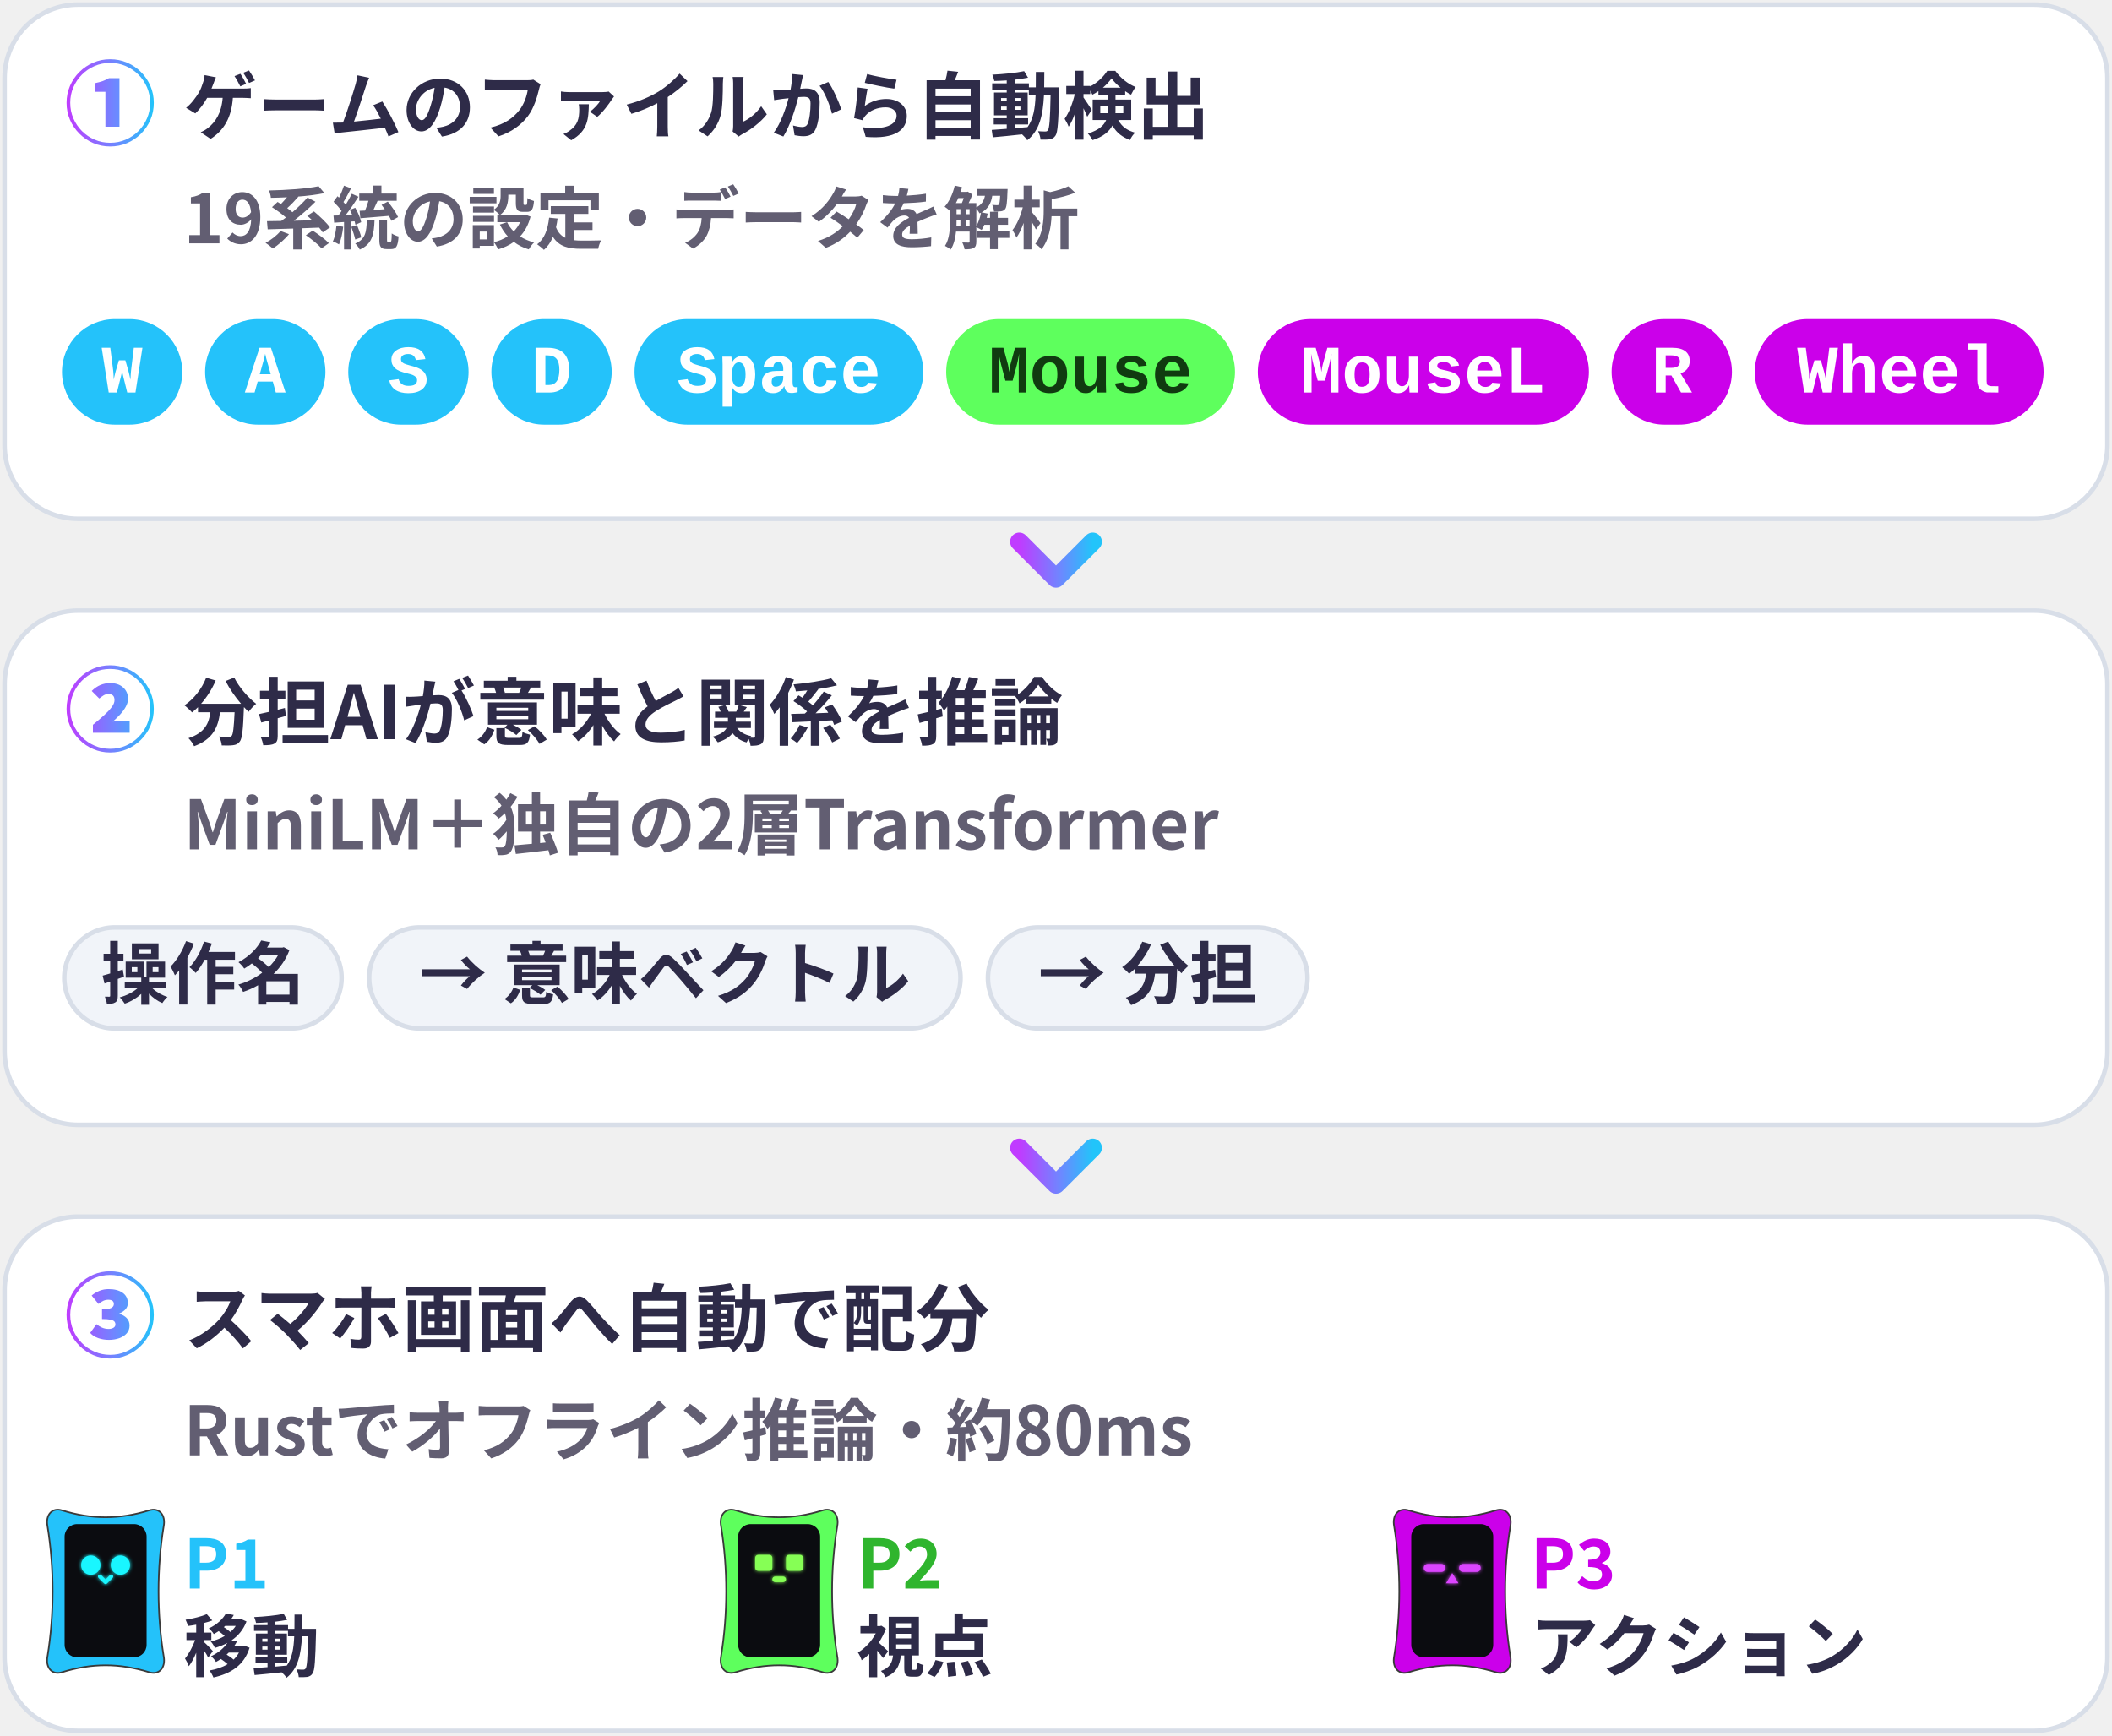
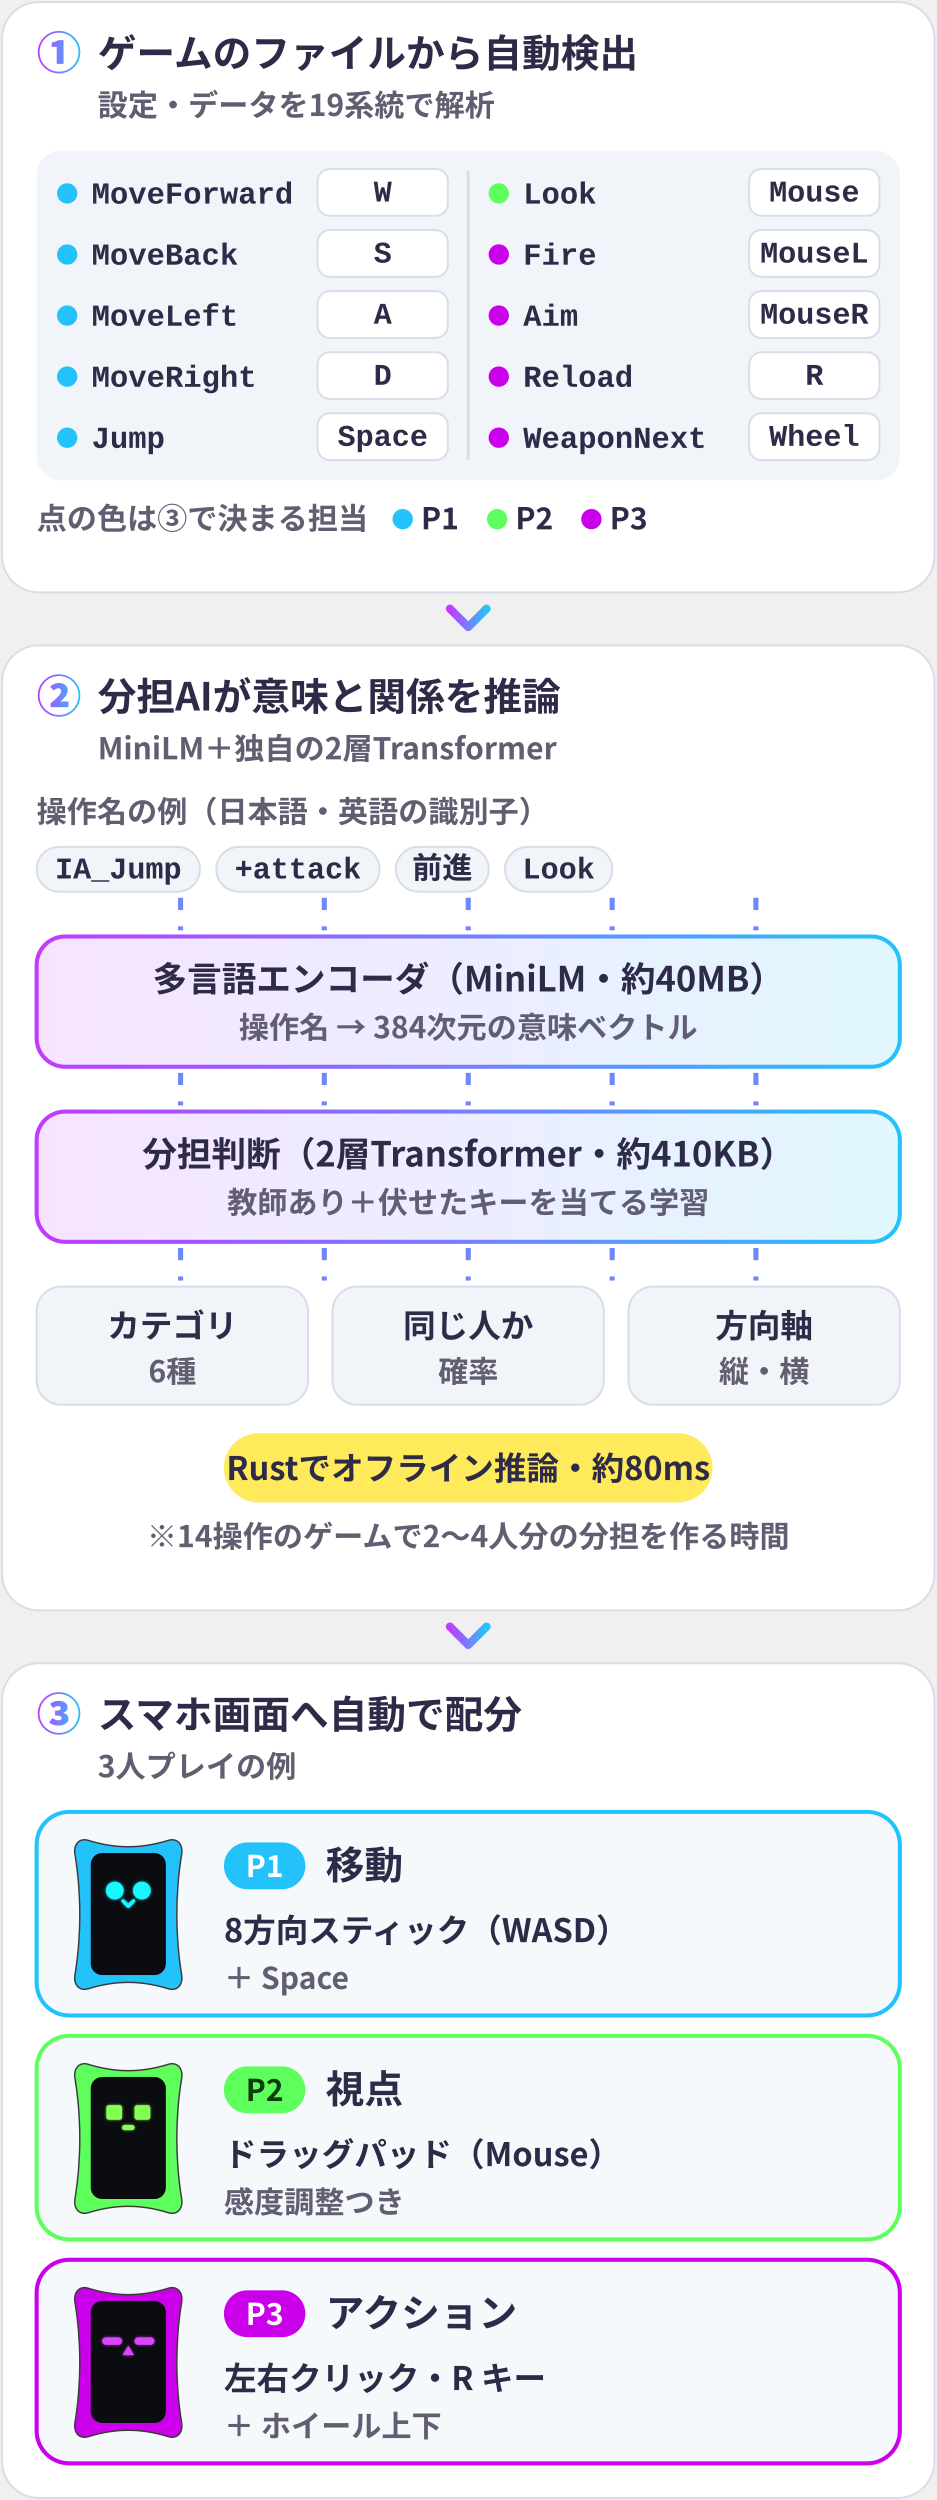
- <svg xmlns="http://www.w3.org/2000/svg" viewBox="0 0 460 378" width="460" height="378" role="img">
+ <svg xmlns="http://www.w3.org/2000/svg" viewBox="0 0 460 1228" width="460" height="1228" role="img">
  <defs>
    <filter id="glow" x="-30%" y="-30%" width="160%" height="160%">
      <feGaussianBlur stdDeviation="1.6" />
    </filter>
    <linearGradient id="brand" x1="0" y1="0" x2="1" y2="0">
      <stop offset="0" stop-color="#C03BFF" />
      <stop offset=".55" stop-color="#6F86FF" />
      <stop offset="1" stop-color="#22C4FA" />
    </linearGradient>
    <linearGradient id="bg" x1="0" y1="0" x2="1" y2="1">
      <stop offset="0" stop-color="#E8FAFF" />
      <stop offset="1" stop-color="#FFF5DC" />
    </linearGradient>
    <style>
.jp{font-family:'Hiragino Sans','Hiragino Kaku Gothic ProN','Yu Gothic UI','Yu Gothic','Meiryo','Noto Sans JP','Noto Sans CJK JP',sans-serif}
.disp{font-family:Impact,Haettenschweiler,'Anton','Arial Narrow Bold','Arial Black',sans-serif}
.gh{font-family:-apple-system,BlinkMacSystemFont,'Segoe UI','Noto Sans',Helvetica,Arial,sans-serif}
.rnd{font-family:RcRounded,'Hiragino Maru Gothic ProN','Yu Gothic UI','Noto Sans JP',sans-serif}
.hand{font-family:RcHand,'Hiragino Maru Gothic ProN','Yu Gothic UI','Noto Sans JP',sans-serif}
.mono{font-family:ui-monospace,SFMono-Regular,'Cascadia Mono',Consolas,'Liberation Mono',monospace}

@keyframes bob{0%,100%{transform:translateY(0)}50%{transform:translateY(-5px)}}
@keyframes blink{0%,90%,100%{transform:scaleY(1)}94%{transform:scaleY(.12)}}
@keyframes flow{to{stroke-dashoffset:-28}}
@keyframes pulse{0%,100%{opacity:.55}50%{opacity:1}}
.bob{animation:bob 2.6s ease-in-out infinite}
.eyes{transform-box:fill-box;transform-origin:center;animation:blink 4.8s infinite}
.flow{stroke-dasharray:6 8;animation:flow 1.1s linear infinite}
.pulse{animation:pulse 2.4s ease-in-out infinite}
@media (prefers-reduced-motion:reduce){.bob,.eyes,.flow,.pulse{animation:none}}
</style>
  </defs>
-   <rect x="1" y="1" width="458" height="112" rx="16" fill="#FFFFFF" stroke="#D8DEE8" />
-   <path d="M24 31.9Q22.04 31.9 20.32 31.16Q18.6 30.43 17.29 29.11Q15.98 27.8 15.24 26.08Q14.5 24.36 14.5 22.4Q14.5 20.44 15.24 18.72Q15.97 17 17.29 15.69Q18.6 14.38 20.32 13.64Q22.04 12.9 24 12.9Q25.96 12.9 27.68 13.64Q29.4 14.37 30.71 15.69Q32.02 17 32.76 18.72Q33.5 20.44 33.5 22.4Q33.5 24.38 32.76 26.1Q32.02 27.82 30.7 29.13Q29.38 30.44 27.67 31.17Q25.96 31.9 24 31.9ZM24 31.1Q25.81 31.1 27.38 30.42Q28.96 29.74 30.15 28.55Q31.34 27.36 32.02 25.78Q32.7 24.21 32.7 22.4Q32.7 20.59 32.02 19.02Q31.34 17.44 30.15 16.25Q28.96 15.06 27.38 14.38Q25.81 13.7 24 13.7Q22.18 13.7 20.6 14.38Q19.03 15.06 17.84 16.26Q16.64 17.47 15.97 19.04Q15.3 20.61 15.3 22.4Q15.3 24.2 15.98 25.78Q16.66 27.36 17.85 28.55Q19.04 29.74 20.62 30.42Q22.19 31.1 24 31.1ZM22.96 27.6V20H20.74V18.1Q21.7 17.9 22.4 17.65Q23.1 17.4 23.74 17.02H26.02V27.6Z" fill="url(#brand)" />
-   <text x="40" y="29" class="jp" font-size="16" font-weight="900" fill="#2E2B48" text-anchor="start">ゲームのファイルから自動検出</text>
-   <text x="40" y="53" class="jp" font-size="14.8" font-weight="700" fill="#625E72" text-anchor="start">19系統の設定・データを解析</text>
-   <rect x="14" y="70" width="25.2" height="22" rx="11" fill="#24C2FA" stroke="#24C2FA" />
-   <text x="26.588" y="85.5" class="mono" font-size="14.8" font-weight="700" fill="#FFFFFF" text-anchor="middle">W</text>
-   <rect x="45.176" y="70" width="25.2" height="22" rx="11" fill="#24C2FA" stroke="#24C2FA" />
-   <text x="57.764" y="85.5" class="mono" font-size="14.8" font-weight="700" fill="#FFFFFF" text-anchor="middle">A</text>
-   <rect x="76.352" y="70" width="25.2" height="22" rx="11" fill="#24C2FA" stroke="#24C2FA" />
-   <text x="88.94" y="85.5" class="mono" font-size="14.8" font-weight="700" fill="#FFFFFF" text-anchor="middle">S</text>
-   <rect x="107.528" y="70" width="25.2" height="22" rx="11" fill="#24C2FA" stroke="#24C2FA" />
-   <text x="120.116" y="85.5" class="mono" font-size="14.8" font-weight="700" fill="#FFFFFF" text-anchor="middle">D</text>
-   <rect x="138.704" y="70" width="61.9" height="22" rx="11" fill="#24C2FA" stroke="#24C2FA" />
-   <text x="169.644" y="85.5" class="mono" font-size="14.8" font-weight="700" fill="#FFFFFF" text-anchor="middle">Space</text>
-   <rect x="206.584" y="70" width="61.9" height="22" rx="11" fill="#5EFF5D" stroke="#5EFF5D" />
-   <text x="237.524" y="85.5" class="mono" font-size="14.8" font-weight="700" fill="#103B10" text-anchor="middle">Mouse</text>
-   <rect x="274.464" y="70" width="71.1" height="22" rx="11" fill="#CB00EA" stroke="#CB00EA" />
-   <text x="309.992" y="85.5" class="mono" font-size="14.8" font-weight="700" fill="#FFFFFF" text-anchor="middle">MouseL</text>
-   <rect x="351.52" y="70" width="25.2" height="22" rx="11" fill="#CB00EA" stroke="#CB00EA" />
-   <text x="364.108" y="85.5" class="mono" font-size="14.8" font-weight="700" fill="#FFFFFF" text-anchor="middle">R</text>
-   <rect x="382.696" y="70" width="61.9" height="22" rx="11" fill="#CB00EA" stroke="#CB00EA" />
-   <text x="413.636" y="85.5" class="mono" font-size="14.8" font-weight="700" fill="#FFFFFF" text-anchor="middle">Wheel</text>
-   <path d="M222.0 118l8 8 8-8" fill="none" stroke="url(#brand)" stroke-width="4" stroke-linecap="round" stroke-linejoin="round" />
-   <rect x="1" y="133" width="458" height="112" rx="16" fill="#FFFFFF" stroke="#D8DEE8" />
-   <path d="M24 163.9Q22.04 163.9 20.32 163.16Q18.6 162.43 17.29 161.11Q15.98 159.8 15.24 158.08Q14.5 156.36 14.5 154.4Q14.5 152.44 15.24 150.72Q15.97 149 17.29 147.69Q18.6 146.38 20.32 145.64Q22.04 144.9 24 144.9Q25.96 144.9 27.68 145.64Q29.4 146.37 30.71 147.69Q32.02 149 32.76 150.72Q33.5 152.44 33.5 154.4Q33.5 156.38 32.76 158.1Q32.02 159.82 30.7 161.13Q29.38 162.44 27.67 163.17Q25.96 163.9 24 163.9ZM24 163.1Q25.81 163.1 27.38 162.42Q28.96 161.74 30.15 160.55Q31.34 159.36 32.02 157.78Q32.7 156.21 32.7 154.4Q32.7 152.59 32.02 151.02Q31.34 149.44 30.15 148.25Q28.96 147.06 27.38 146.38Q25.81 145.7 24 145.7Q22.18 145.7 20.6 146.38Q19.03 147.06 17.84 148.26Q16.64 149.47 15.97 151.04Q15.3 152.61 15.3 154.4Q15.3 156.2 15.98 157.78Q16.66 159.36 17.85 160.55Q19.04 161.74 20.62 162.42Q22.19 163.1 24 163.1ZM20.24 159.6V157.86Q21.6 156.76 22.66 155.8Q23.72 154.84 24.33 154.02Q24.94 153.2 24.94 152.5Q24.94 151.8 24.6 151.48Q24.26 151.16 23.64 151.16Q23.02 151.16 22.53 151.48Q22.04 151.8 21.62 152.14L19.98 150.5Q20.86 149.62 21.86 149.2Q22.86 148.78 24.01 148.78Q25.76 148.78 26.82 149.73Q27.88 150.68 27.88 152.2Q27.88 153.08 27.37 153.98Q26.86 154.88 26.1 155.69Q25.34 156.5 24.58 157.16Q25.02 157.12 25.58 157.09Q26.14 157.06 26.54 157.06H28.24V159.6Z" fill="url(#brand)" />
-   <text x="40" y="161" class="jp" font-size="16" font-weight="900" fill="#2E2B48" text-anchor="start">分担AIが意味と関係を推論</text>
-   <text x="40" y="185" class="jp" font-size="14.8" font-weight="700" fill="#625E72" text-anchor="start">MiniLM＋独自の2層Transformer</text>
-   <rect x="14" y="202" width="60.4" height="22" rx="11" fill="#F1F4F9" stroke="#D8DEE8" />
-   <text x="44.2" y="217.5" class="jp" font-size="14.8" font-weight="700" fill="#2E2B48" text-anchor="middle">操作名</text>
-   <rect x="80.4" y="202" width="128.8" height="22" rx="11" fill="#F1F4F9" stroke="#D8DEE8" />
-   <text x="144.788" y="217.5" class="jp" font-size="14.8" font-weight="700" fill="#2E2B48" text-anchor="middle">→ 意味ベクトル</text>
-   <rect x="215.176" y="202" width="69.6" height="22" rx="11" fill="#F1F4F9" stroke="#D8DEE8" />
-   <text x="249.964" y="217.5" class="jp" font-size="14.8" font-weight="700" fill="#2E2B48" text-anchor="middle">→ 分担</text>
-   <path d="M222.0 250l8 8 8-8" fill="none" stroke="url(#brand)" stroke-width="4" stroke-linecap="round" stroke-linejoin="round" />
-   <rect x="1" y="265" width="458" height="112" rx="16" fill="#FFFFFF" stroke="#D8DEE8" />
-   <path d="M24 295.9Q22.04 295.9 20.32 295.16Q18.6 294.42 17.29 293.11Q15.98 291.8 15.24 290.08Q14.5 288.36 14.5 286.4Q14.5 284.44 15.24 282.72Q15.98 281 17.29 279.69Q18.6 278.38 20.32 277.64Q22.04 276.9 24 276.9Q25.96 276.9 27.68 277.64Q29.4 278.38 30.71 279.69Q32.02 281 32.76 282.72Q33.5 284.44 33.5 286.4Q33.5 288.38 32.76 290.1Q32.02 291.82 30.7 293.13Q29.38 294.44 27.67 295.17Q25.96 295.9 24 295.9ZM24 295.1Q25.8 295.1 27.38 294.42Q28.96 293.74 30.15 292.55Q31.34 291.36 32.02 289.78Q32.7 288.2 32.7 286.4Q32.7 284.6 32.02 283.02Q31.34 281.44 30.15 280.25Q28.96 279.06 27.38 278.38Q25.8 277.7 24 277.7Q22.18 277.7 20.6 278.38Q19.02 279.06 17.83 280.26Q16.64 281.46 15.97 283.04Q15.3 284.62 15.3 286.4Q15.3 288.2 15.98 289.78Q16.66 291.36 17.85 292.55Q19.04 293.74 20.62 294.42Q22.2 295.1 24 295.1ZM23.72 291.84Q22.48 291.84 21.38 291.45Q20.28 291.06 19.64 290.32L21.02 288.42Q21.54 288.86 22.21 289.16Q22.88 289.46 23.66 289.46Q24.3 289.46 24.72 289.2Q25.14 288.94 25.14 288.48Q25.14 288.1 24.92 287.84Q24.7 287.58 24.07 287.44Q23.44 287.3 22.22 287.3V285.18Q23.68 285.18 24.24 284.88Q24.8 284.58 24.8 284.04Q24.8 283.58 24.5 283.34Q24.2 283.1 23.58 283.1Q23.02 283.1 22.51 283.33Q22 283.56 21.46 284.02L19.96 282.18Q20.78 281.5 21.7 281.14Q22.62 280.78 23.66 280.78Q25.56 280.78 26.7 281.57Q27.84 282.36 27.84 283.84Q27.84 284.58 27.37 285.14Q26.9 285.7 25.96 286.1V286.16Q26.96 286.44 27.59 287.08Q28.22 287.72 28.22 288.72Q28.22 289.72 27.6 290.42Q26.98 291.12 25.96 291.48Q24.94 291.84 23.72 291.84Z" fill="url(#brand)" />
-   <text x="40" y="293" class="jp" font-size="16" font-weight="900" fill="#2E2B48" text-anchor="start">スマホ画面へ自動で配分</text>
-   <text x="40" y="317" class="jp" font-size="14.8" font-weight="700" fill="#625E72" text-anchor="start">Rustでオフライン推論・約80ms</text>
-   <g transform="translate(10.6 328.0) scale(0.248)">
+   <rect x="1" y="1" width="458" height="290" rx="18" fill="#FFFFFF" stroke="#D8DEE8" />
+   <path d="M29 36.09Q26.85 36.09 24.95 35.28Q23.06 34.47 21.62 33.03Q20.18 31.58 19.36 29.69Q18.55 27.79 18.55 25.64Q18.55 23.49 19.36 21.59Q20.17 19.7 21.61 18.26Q23.06 16.82 24.95 16Q26.85 15.19 29 15.19Q31.15 15.19 33.05 16Q34.94 16.81 36.38 18.25Q37.82 19.7 38.64 21.59Q39.45 23.49 39.45 25.64Q39.45 27.82 38.64 29.71Q37.82 31.6 36.37 33.04Q34.92 34.48 33.04 35.29Q31.15 36.09 29 36.09ZM29 35.21Q30.99 35.21 32.72 34.46Q34.46 33.71 35.77 32.41Q37.07 31.1 37.82 29.36Q38.57 27.63 38.57 25.64Q38.57 23.65 37.82 21.92Q37.07 20.18 35.77 18.88Q34.46 17.57 32.72 16.82Q30.99 16.07 29 16.07Q26.99 16.07 25.26 16.82Q23.53 17.57 22.22 18.89Q20.91 20.21 20.17 21.94Q19.43 23.67 19.43 25.64Q19.43 27.62 20.18 29.36Q20.93 31.1 22.23 32.41Q23.54 33.71 25.28 34.46Q27.01 35.21 29 35.21ZM27.86 31.36V23H25.41V20.91Q26.47 20.69 27.24 20.41Q28.01 20.14 28.71 19.72H31.22V31.36Z" fill="url(#brand)" />
+   <text x="48" y="33" class="jp" font-size="19" font-weight="900" fill="#2E2B48" text-anchor="start">ゲームのファイルから自動検出</text>
+   <text x="48" y="57" class="jp" font-size="14.8" font-weight="700" fill="#625E72" text-anchor="start">設定・データを19系統で解析</text>
+   <rect x="18" y="74" width="424" height="162" rx="12" fill="#F1F4F9" />
+   <path d="M230.0 84V226" stroke="#D8DEE8" stroke-width="1.5" />
+   <circle cx="33.0" cy="95" r="5" fill="#24C2FA" />
+   <text x="45.0" y="100" class="mono" font-size="15" font-weight="600" fill="#2E2B48" text-anchor="start">MoveForward</text>
+   <rect x="156.0" y="83" width="64" height="23" rx="6" fill="#FFFFFF" stroke="#D8DEE8" />
+   <text x="188.0" y="99" class="mono" font-size="14.8" font-weight="700" fill="#2E2B48" text-anchor="middle">W</text>
+   <circle cx="33.0" cy="125" r="5" fill="#24C2FA" />
+   <text x="45.0" y="130" class="mono" font-size="15" font-weight="600" fill="#2E2B48" text-anchor="start">MoveBack</text>
+   <rect x="156.0" y="113" width="64" height="23" rx="6" fill="#FFFFFF" stroke="#D8DEE8" />
+   <text x="188.0" y="129" class="mono" font-size="14.8" font-weight="700" fill="#2E2B48" text-anchor="middle">S</text>
+   <circle cx="33.0" cy="155" r="5" fill="#24C2FA" />
+   <text x="45.0" y="160" class="mono" font-size="15" font-weight="600" fill="#2E2B48" text-anchor="start">MoveLeft</text>
+   <rect x="156.0" y="143" width="64" height="23" rx="6" fill="#FFFFFF" stroke="#D8DEE8" />
+   <text x="188.0" y="159" class="mono" font-size="14.8" font-weight="700" fill="#2E2B48" text-anchor="middle">A</text>
+   <circle cx="33.0" cy="185" r="5" fill="#24C2FA" />
+   <text x="45.0" y="190" class="mono" font-size="15" font-weight="600" fill="#2E2B48" text-anchor="start">MoveRight</text>
+   <rect x="156.0" y="173" width="64" height="23" rx="6" fill="#FFFFFF" stroke="#D8DEE8" />
+   <text x="188.0" y="189" class="mono" font-size="14.8" font-weight="700" fill="#2E2B48" text-anchor="middle">D</text>
+   <circle cx="33.0" cy="215" r="5" fill="#24C2FA" />
+   <text x="45.0" y="220" class="mono" font-size="15" font-weight="600" fill="#2E2B48" text-anchor="start">Jump</text>
+   <rect x="156.0" y="203" width="64" height="23" rx="6" fill="#FFFFFF" stroke="#D8DEE8" />
+   <text x="188.0" y="219" class="mono" font-size="14.8" font-weight="700" fill="#2E2B48" text-anchor="middle">Space</text>
+   <circle cx="245.0" cy="95" r="5" fill="#5EFF5D" />
+   <text x="257.0" y="100" class="mono" font-size="15" font-weight="600" fill="#2E2B48" text-anchor="start">Look</text>
+   <rect x="368.0" y="83" width="64" height="23" rx="6" fill="#FFFFFF" stroke="#D8DEE8" />
+   <text x="400.0" y="99" class="mono" font-size="14.8" font-weight="700" fill="#2E2B48" text-anchor="middle">Mouse</text>
+   <circle cx="245.0" cy="125" r="5" fill="#CB00EA" />
+   <text x="257.0" y="130" class="mono" font-size="15" font-weight="600" fill="#2E2B48" text-anchor="start">Fire</text>
+   <rect x="368.0" y="113" width="64" height="23" rx="6" fill="#FFFFFF" stroke="#D8DEE8" />
+   <text x="400.0" y="129" class="mono" font-size="14.8" font-weight="700" fill="#2E2B48" text-anchor="middle">MouseL</text>
+   <circle cx="245.0" cy="155" r="5" fill="#CB00EA" />
+   <text x="257.0" y="160" class="mono" font-size="15" font-weight="600" fill="#2E2B48" text-anchor="start">Aim</text>
+   <rect x="368.0" y="143" width="64" height="23" rx="6" fill="#FFFFFF" stroke="#D8DEE8" />
+   <text x="400.0" y="159" class="mono" font-size="14.8" font-weight="700" fill="#2E2B48" text-anchor="middle">MouseR</text>
+   <circle cx="245.0" cy="185" r="5" fill="#CB00EA" />
+   <text x="257.0" y="190" class="mono" font-size="15" font-weight="600" fill="#2E2B48" text-anchor="start">Reload</text>
+   <rect x="368.0" y="173" width="64" height="23" rx="6" fill="#FFFFFF" stroke="#D8DEE8" />
+   <text x="400.0" y="189" class="mono" font-size="14.8" font-weight="700" fill="#2E2B48" text-anchor="middle">R</text>
+   <circle cx="245.0" cy="215" r="5" fill="#CB00EA" />
+   <text x="257.0" y="220" class="mono" font-size="15" font-weight="600" fill="#2E2B48" text-anchor="start">WeaponNext</text>
+   <rect x="368.0" y="203" width="64" height="23" rx="6" fill="#FFFFFF" stroke="#D8DEE8" />
+   <text x="400.0" y="219" class="mono" font-size="14.8" font-weight="700" fill="#2E2B48" text-anchor="middle">Wheel</text>
+   <text x="18" y="260" class="jp" font-size="14.8" font-weight="700" fill="#625E72" text-anchor="start">点の色は③で決まる担当</text>
+   <circle cx="197.8" cy="255" r="5" fill="#24C2FA" />
+   <text x="206.8" y="260" class="jp" font-size="14.8" font-weight="800" fill="#2E2B48" text-anchor="start">P1</text>
+   <circle cx="244.2" cy="255" r="5" fill="#5EFF5D" />
+   <text x="253.152" y="260" class="jp" font-size="14.8" font-weight="800" fill="#2E2B48" text-anchor="start">P2</text>
+   <circle cx="290.5" cy="255" r="5" fill="#CB00EA" />
+   <text x="299.504" y="260" class="jp" font-size="14.8" font-weight="800" fill="#2E2B48" text-anchor="start">P3</text>
+   <path d="M221.0 299l9 9 9-9" fill="none" stroke="url(#brand)" stroke-width="4" stroke-linecap="round" stroke-linejoin="round" />
+   <rect x="1" y="317" width="458" height="474" rx="18" fill="#FFFFFF" stroke="#D8DEE8" />
+   <path d="M29 352.09Q26.85 352.09 24.95 351.28Q23.06 350.47 21.62 349.03Q20.18 347.58 19.36 345.69Q18.55 343.79 18.55 341.64Q18.55 339.49 19.36 337.59Q20.17 335.7 21.61 334.26Q23.06 332.82 24.95 332Q26.85 331.19 29 331.19Q31.15 331.19 33.05 332Q34.94 332.81 36.38 334.25Q37.82 335.7 38.64 337.59Q39.45 339.49 39.45 341.64Q39.45 343.82 38.64 345.71Q37.82 347.6 36.37 349.04Q34.92 350.48 33.04 351.29Q31.15 352.09 29 352.09ZM29 351.21Q30.99 351.21 32.72 350.46Q34.46 349.71 35.77 348.4Q37.07 347.1 37.82 345.36Q38.57 343.63 38.57 341.64Q38.57 339.65 37.82 337.92Q37.07 336.18 35.77 334.88Q34.46 333.57 32.72 332.82Q30.99 332.07 29 332.07Q26.99 332.07 25.26 332.82Q23.53 333.57 22.22 334.89Q20.91 336.21 20.17 337.94Q19.43 339.67 19.43 341.64Q19.43 343.62 20.18 345.36Q20.93 347.1 22.23 348.4Q23.54 349.71 25.28 350.46Q27.01 351.21 29 351.21ZM24.86 347.36V345.45Q26.36 344.24 27.53 343.18Q28.69 342.12 29.36 341.22Q30.03 340.32 30.03 339.55Q30.03 338.78 29.66 338.43Q29.29 338.08 28.6 338.08Q27.92 338.08 27.38 338.43Q26.84 338.78 26.38 339.15L24.58 337.35Q25.55 336.38 26.65 335.92Q27.75 335.46 29.01 335.46Q30.94 335.46 32.1 336.5Q33.27 337.55 33.27 339.22Q33.27 340.19 32.71 341.18Q32.15 342.17 31.31 343.06Q30.47 343.95 29.64 344.68Q30.12 344.63 30.74 344.6Q31.35 344.57 31.79 344.57H33.66V347.36Z" fill="url(#brand)" />
+   <text x="48" y="349" class="jp" font-size="19" font-weight="900" fill="#2E2B48" text-anchor="start">分担AIが意味と関係を推論</text>
+   <text x="48" y="373" class="jp" font-size="14.8" font-weight="700" fill="#625E72" text-anchor="start">MiniLM＋独自の2層Transformer</text>
+   <text x="18" y="404" class="jp" font-size="14.8" font-weight="700" fill="#625E72" text-anchor="start">操作名の例（日本語・英語の識別子）</text>
+   <rect x="18" y="416" width="80.2" height="22" rx="11" fill="#F1F4F9" stroke="#D8DEE8" />
+   <text x="58.116" y="431.5" class="mono" font-size="14.8" font-weight="700" fill="#2E2B48" text-anchor="middle">IA_Jump</text>
+   <rect x="106.232" y="416" width="80.2" height="22" rx="11" fill="#F1F4F9" stroke="#D8DEE8" />
+   <text x="146.348" y="431.5" class="mono" font-size="14.8" font-weight="700" fill="#2E2B48" text-anchor="middle">+attack</text>
+   <rect x="194.464" y="416" width="45.6" height="22" rx="11" fill="#F1F4F9" stroke="#D8DEE8" />
+   <text x="217.264" y="431.5" class="mono" font-size="14.8" font-weight="700" fill="#2E2B48" text-anchor="middle">前進</text>
+   <rect x="248.064" y="416" width="52.7" height="22" rx="11" fill="#F1F4F9" stroke="#D8DEE8" />
+   <text x="274.416" y="431.5" class="mono" font-size="14.8" font-weight="700" fill="#2E2B48" text-anchor="middle">Look</text>
+   <path d="M88.7 441V457" stroke="#6F86FF" stroke-width="2.5" class="flow" style="animation-delay:0.00s" />
+   <path d="M159.3 441V457" stroke="#6F86FF" stroke-width="2.5" class="flow" style="animation-delay:0.15s" />
+   <path d="M230.0 441V457" stroke="#6F86FF" stroke-width="2.5" class="flow" style="animation-delay:0.30s" />
+   <path d="M300.7 441V457" stroke="#6F86FF" stroke-width="2.5" class="flow" style="animation-delay:0.45s" />
+   <path d="M371.3 441V457" stroke="#6F86FF" stroke-width="2.5" class="flow" style="animation-delay:0.60s" />
+   <rect x="18" y="460" width="424" height="64" rx="14" fill="url(#brand)" opacity=".14" />
+   <rect x="18" y="460" width="424" height="64" rx="14" fill="none" stroke="url(#brand)" stroke-width="2" />
+   <text x="230.0" y="487" class="jp" font-size="17" font-weight="900" fill="#2E2B48" text-anchor="middle" textLength="278" lengthAdjust="spacingAndGlyphs">多言語エンコーダ（MiniLM・約40MB）</text>
+   <text x="230.0" y="510" class="jp" font-size="14.8" font-weight="700" fill="#625E72" text-anchor="middle">操作名 → 384次元の意味ベクトル</text>
+   <path d="M88.7 527V543" stroke="#6F86FF" stroke-width="2.5" class="flow" style="animation-delay:0.00s" />
+   <path d="M159.3 527V543" stroke="#6F86FF" stroke-width="2.5" class="flow" style="animation-delay:0.15s" />
+   <path d="M230.0 527V543" stroke="#6F86FF" stroke-width="2.5" class="flow" style="animation-delay:0.30s" />
+   <path d="M300.7 527V543" stroke="#6F86FF" stroke-width="2.5" class="flow" style="animation-delay:0.45s" />
+   <path d="M371.3 527V543" stroke="#6F86FF" stroke-width="2.5" class="flow" style="animation-delay:0.60s" />
+   <rect x="18" y="546" width="424" height="64" rx="14" fill="url(#brand)" opacity=".14" />
+   <rect x="18" y="546" width="424" height="64" rx="14" fill="none" stroke="url(#brand)" stroke-width="2" />
+   <text x="230.0" y="573" class="jp" font-size="17" font-weight="900" fill="#2E2B48" text-anchor="middle" textLength="294" lengthAdjust="spacingAndGlyphs">分担判断（2層Transformer・約410KB）</text>
+   <text x="230.0" y="596" class="jp" font-size="14.8" font-weight="700" fill="#625E72" text-anchor="middle">教師あり＋伏せたキーを当てる学習</text>
+   <path d="M88.7 613V629" stroke="#6F86FF" stroke-width="2.5" class="flow" style="animation-delay:0.00s" />
+   <path d="M159.3 613V629" stroke="#6F86FF" stroke-width="2.5" class="flow" style="animation-delay:0.15s" />
+   <path d="M230.0 613V629" stroke="#6F86FF" stroke-width="2.5" class="flow" style="animation-delay:0.30s" />
+   <path d="M300.7 613V629" stroke="#6F86FF" stroke-width="2.5" class="flow" style="animation-delay:0.45s" />
+   <path d="M371.3 613V629" stroke="#6F86FF" stroke-width="2.5" class="flow" style="animation-delay:0.60s" />
+   <rect x="18.0" y="632" width="133.3" height="58" rx="12" fill="#F1F4F9" stroke="#D8DEE8" />
+   <text x="84.667" y="657" class="jp" font-size="16" font-weight="800" fill="#2E2B48" text-anchor="middle">カテゴリ</text>
+   <text x="84.667" y="679" class="jp" font-size="14.8" font-weight="700" fill="#625E72" text-anchor="middle">6種</text>
+   <rect x="163.3" y="632" width="133.3" height="58" rx="12" fill="#F1F4F9" stroke="#D8DEE8" />
+   <text x="230.0" y="657" class="jp" font-size="16" font-weight="800" fill="#2E2B48" text-anchor="middle">同じ人か</text>
+   <text x="230.0" y="679" class="jp" font-size="14.8" font-weight="700" fill="#625E72" text-anchor="middle">確率</text>
+   <rect x="308.7" y="632" width="133.3" height="58" rx="12" fill="#F1F4F9" stroke="#D8DEE8" />
+   <text x="375.333" y="657" class="jp" font-size="16" font-weight="800" fill="#2E2B48" text-anchor="middle">方向軸</text>
+   <text x="375.333" y="679" class="jp" font-size="14.8" font-weight="700" fill="#625E72" text-anchor="middle">縦・横</text>
+   <rect x="110.0" y="704" width="240" height="34" rx="17" fill="#FFE84A" opacity=".9" />
+   <text x="230.0" y="727" class="jp" font-size="16" font-weight="900" fill="#2E2B48" text-anchor="middle" textLength="199" lengthAdjust="spacingAndGlyphs">Rustでオフライン推論・約80ms</text>
+   <text x="230.0" y="760" class="jp" font-size="14.8" font-weight="600" fill="#625E72" text-anchor="middle">※14操作のゲームで2〜4人分の分担を作る時間</text>
+   <path d="M221.0 799l9 9 9-9" fill="none" stroke="url(#brand)" stroke-width="4" stroke-linecap="round" stroke-linejoin="round" />
+   <rect x="1" y="817" width="458" height="410" rx="18" fill="#FFFFFF" stroke="#D8DEE8" />
+   <path d="M29 852.09Q26.84 852.09 24.95 851.28Q23.06 850.46 21.62 849.02Q20.18 847.58 19.36 845.69Q18.55 843.8 18.55 841.64Q18.55 839.48 19.36 837.59Q20.18 835.7 21.62 834.26Q23.06 832.82 24.95 832Q26.84 831.19 29 831.19Q31.16 831.19 33.05 832Q34.94 832.82 36.38 834.26Q37.82 835.7 38.64 837.59Q39.45 839.48 39.45 841.64Q39.45 843.82 38.64 845.71Q37.82 847.6 36.37 849.04Q34.92 850.48 33.04 851.29Q31.16 852.09 29 852.09ZM29 851.21Q30.98 851.21 32.72 850.46Q34.46 849.71 35.77 848.4Q37.07 847.1 37.82 845.36Q38.57 843.62 38.57 841.64Q38.57 839.66 37.82 837.92Q37.07 836.18 35.77 834.88Q34.46 833.57 32.72 832.82Q30.98 832.07 29 832.07Q27 832.07 25.26 832.82Q23.52 833.57 22.21 834.89Q20.9 836.21 20.17 837.94Q19.43 839.68 19.43 841.64Q19.43 843.62 20.18 845.36Q20.93 847.1 22.23 848.4Q23.54 849.71 25.28 850.46Q27.02 851.21 29 851.21ZM28.69 847.62Q27.33 847.62 26.12 847.19Q24.91 846.77 24.2 845.95L25.72 843.86Q26.29 844.35 27.03 844.68Q27.77 845.01 28.63 845.01Q29.33 845.01 29.79 844.72Q30.25 844.43 30.25 843.93Q30.25 843.51 30.01 843.22Q29.77 842.94 29.08 842.78Q28.38 842.63 27.04 842.63V840.3Q28.65 840.3 29.26 839.97Q29.88 839.64 29.88 839.04Q29.88 838.54 29.55 838.27Q29.22 838.01 28.54 838.01Q27.92 838.01 27.36 838.26Q26.8 838.52 26.21 839.02L24.56 837Q25.46 836.25 26.47 835.85Q27.48 835.46 28.63 835.46Q30.72 835.46 31.97 836.33Q33.22 837.2 33.22 838.82Q33.22 839.64 32.71 840.25Q32.19 840.87 31.16 841.31V841.38Q32.26 841.68 32.95 842.39Q33.64 843.09 33.64 844.19Q33.64 845.29 32.96 846.06Q32.28 846.83 31.16 847.23Q30.03 847.62 28.69 847.62Z" fill="url(#brand)" />
+   <text x="48" y="849" class="jp" font-size="19" font-weight="900" fill="#2E2B48" text-anchor="start">スマホ画面へ自動で配分</text>
+   <text x="48" y="873" class="jp" font-size="14.8" font-weight="700" fill="#625E72" text-anchor="start">3人プレイの例</text>
+   <rect x="18" y="890" width="424" height="100" rx="16" fill="#F6F9FC" stroke="#24C2FA" stroke-width="2" />
+   <g transform="translate(37.4 902.0) scale(0.5125)">
    <g class="bob" style="animation-delay:0.00s">
      <path d="M12 4C38 12 62 12 88 4C97 1 103 8 101 18C95 55 95 95 101 132C103 142 97 149 88 146C62 138 38 138 12 146C3 149-3 142-1 132C5 95 5 55-1 18C-3 8 3 1 12 4Z" fill="#24C2FA" stroke="#3A3A3A" stroke-width="1.4" />
      <rect x="14" y="16" width="72" height="117" rx="11" fill="#0B0C10" />
      <g filter="url(#glow)" aria-hidden="true" transform="translate(0 6)">
        <g class="eyes" style="animation-delay:0.00s">
          <circle cx="37" cy="46" r="8.5" fill="#19F6FF" />
          <circle cx="63" cy="46" r="8.5" fill="#19F6FF" />
        </g>
        <path d="M45 56l5 5 5-5" fill="none" stroke="#19F6FF" stroke-width="3.4" stroke-linecap="round" stroke-linejoin="round" />
      </g>
      <g transform="translate(0 6)">
        <g class="eyes" style="animation-delay:0.00s">
          <circle cx="37" cy="46" r="8.5" fill="#19F6FF" />
          <circle cx="63" cy="46" r="8.5" fill="#19F6FF" />
        </g>
        <path d="M45 56l5 5 5-5" fill="none" stroke="#19F6FF" stroke-width="3.4" stroke-linecap="round" stroke-linejoin="round" />
      </g>
    </g>
  </g>
-   <text x="40.0" y="346" class="jp" font-size="14.8" font-weight="900" fill="#24C2FA" text-anchor="start">P1</text>
-   <text x="40.0" y="364" class="jp" font-size="14.8" font-weight="800" fill="#2E2B48" text-anchor="start">移動</text>
-   <g transform="translate(157.3 328.0) scale(0.248)">
+   <rect x="110" y="905" width="40" height="23" rx="11.5" fill="#24C2FA" />
+   <text x="130.0" y="922" class="jp" font-size="14.8" font-weight="900" fill="#FFFFFF" text-anchor="middle">P1</text>
+   <text x="160" y="923" class="jp" font-size="19" font-weight="900" fill="#2E2B48" text-anchor="start">移動</text>
+   <text x="110" y="954" class="jp" font-size="16" font-weight="700" fill="#2E2B48" text-anchor="start">8方向スティック（WASD）</text>
+   <text x="110" y="977" class="jp" font-size="14.8" font-weight="700" fill="#625E72" text-anchor="start">＋ Space</text>
+   <rect x="18" y="1000" width="424" height="100" rx="16" fill="#F6F9FC" stroke="#5EFF5D" stroke-width="2" />
+   <g transform="translate(37.4 1012.0) scale(0.5125)">
    <g class="bob" style="animation-delay:0.40s">
      <path d="M12 4C38 12 62 12 88 4C97 1 103 8 101 18C95 55 95 95 101 132C103 142 97 149 88 146C62 138 38 138 12 146C3 149-3 142-1 132C5 95 5 55-1 18C-3 8 3 1 12 4Z" fill="#5EFF5D" stroke="#3A3A3A" stroke-width="1.4" />
      <rect x="14" y="16" width="72" height="117" rx="11" fill="#0B0C10" />
      <g filter="url(#glow)" aria-hidden="true" transform="translate(0 6)">
        <g class="eyes" style="animation-delay:0.68s">
          <rect x="29" y="37" width="15" height="14" rx="2.5" fill="#86FF55" />
          <rect x="56" y="37" width="15" height="14" rx="2.5" fill="#86FF55" />
        </g>
        <rect x="44" y="56" width="12" height="5" rx="2.5" fill="#86FF55" />
      </g>
      <g transform="translate(0 6)">
        <g class="eyes" style="animation-delay:0.68s">
          <rect x="29" y="37" width="15" height="14" rx="2.5" fill="#86FF55" />
          <rect x="56" y="37" width="15" height="14" rx="2.5" fill="#86FF55" />
        </g>
        <rect x="44" y="56" width="12" height="5" rx="2.5" fill="#86FF55" />
      </g>
    </g>
  </g>
-   <text x="186.667" y="346" class="jp" font-size="14.8" font-weight="900" fill="#2FB52E" text-anchor="start">P2</text>
-   <text x="186.667" y="364" class="jp" font-size="14.8" font-weight="800" fill="#2E2B48" text-anchor="start">視点</text>
-   <g transform="translate(303.9 328.0) scale(0.248)">
+   <rect x="110" y="1015" width="40" height="23" rx="11.5" fill="#5EFF5D" />
+   <text x="130.0" y="1032" class="jp" font-size="14.8" font-weight="900" fill="#103B10" text-anchor="middle">P2</text>
+   <text x="160" y="1033" class="jp" font-size="19" font-weight="900" fill="#2E2B48" text-anchor="start">視点</text>
+   <text x="110" y="1064" class="jp" font-size="16" font-weight="700" fill="#2E2B48" text-anchor="start">ドラッグパッド（Mouse）</text>
+   <text x="110" y="1087" class="jp" font-size="14.8" font-weight="700" fill="#625E72" text-anchor="start">感度調整つき</text>
+   <rect x="18" y="1110" width="424" height="100" rx="16" fill="#F6F9FC" stroke="#CB00EA" stroke-width="2" />
+   <g transform="translate(37.4 1122.0) scale(0.5125)">
    <g class="bob" style="animation-delay:0.80s">
      <path d="M12 4C38 12 62 12 88 4C97 1 103 8 101 18C95 55 95 95 101 132C103 142 97 149 88 146C62 138 38 138 12 146C3 149-3 142-1 132C5 95 5 55-1 18C-3 8 3 1 12 4Z" fill="#CB00EA" stroke="#3A3A3A" stroke-width="1.4" />
      <rect x="14" y="16" width="72" height="117" rx="11" fill="#0B0C10" />
      <g filter="url(#glow)" aria-hidden="true" transform="translate(0 6)">
        <g class="eyes" style="animation-delay:1.36s">
          <rect x="25" y="45" width="19" height="7" rx="3.5" fill="#DC45FF" />
          <rect x="56" y="45" width="19" height="7" rx="3.5" fill="#DC45FF" />
        </g>
        <path d="M50 53l-5.5 9h11z" fill="#DC45FF" />
      </g>
      <g transform="translate(0 6)">
        <g class="eyes" style="animation-delay:1.36s">
          <rect x="25" y="45" width="19" height="7" rx="3.5" fill="#DC45FF" />
          <rect x="56" y="45" width="19" height="7" rx="3.5" fill="#DC45FF" />
        </g>
        <path d="M50 53l-5.5 9h11z" fill="#DC45FF" />
      </g>
    </g>
  </g>
-   <text x="333.333" y="346" class="jp" font-size="14.8" font-weight="900" fill="#CB00EA" text-anchor="start">P3</text>
-   <text x="333.333" y="364" class="jp" font-size="14.8" font-weight="800" fill="#2E2B48" text-anchor="start">アクション</text>
+   <rect x="110" y="1125" width="40" height="23" rx="11.5" fill="#CB00EA" />
+   <text x="130.0" y="1142" class="jp" font-size="14.8" font-weight="900" fill="#FFFFFF" text-anchor="middle">P3</text>
+   <text x="160" y="1143" class="jp" font-size="19" font-weight="900" fill="#2E2B48" text-anchor="start">アクション</text>
+   <text x="110" y="1174" class="jp" font-size="16" font-weight="700" fill="#2E2B48" text-anchor="start">左右クリック・R キー</text>
+   <text x="110" y="1197" class="jp" font-size="14.8" font-weight="700" fill="#625E72" text-anchor="start">＋ ホイール上下</text>
</svg>
